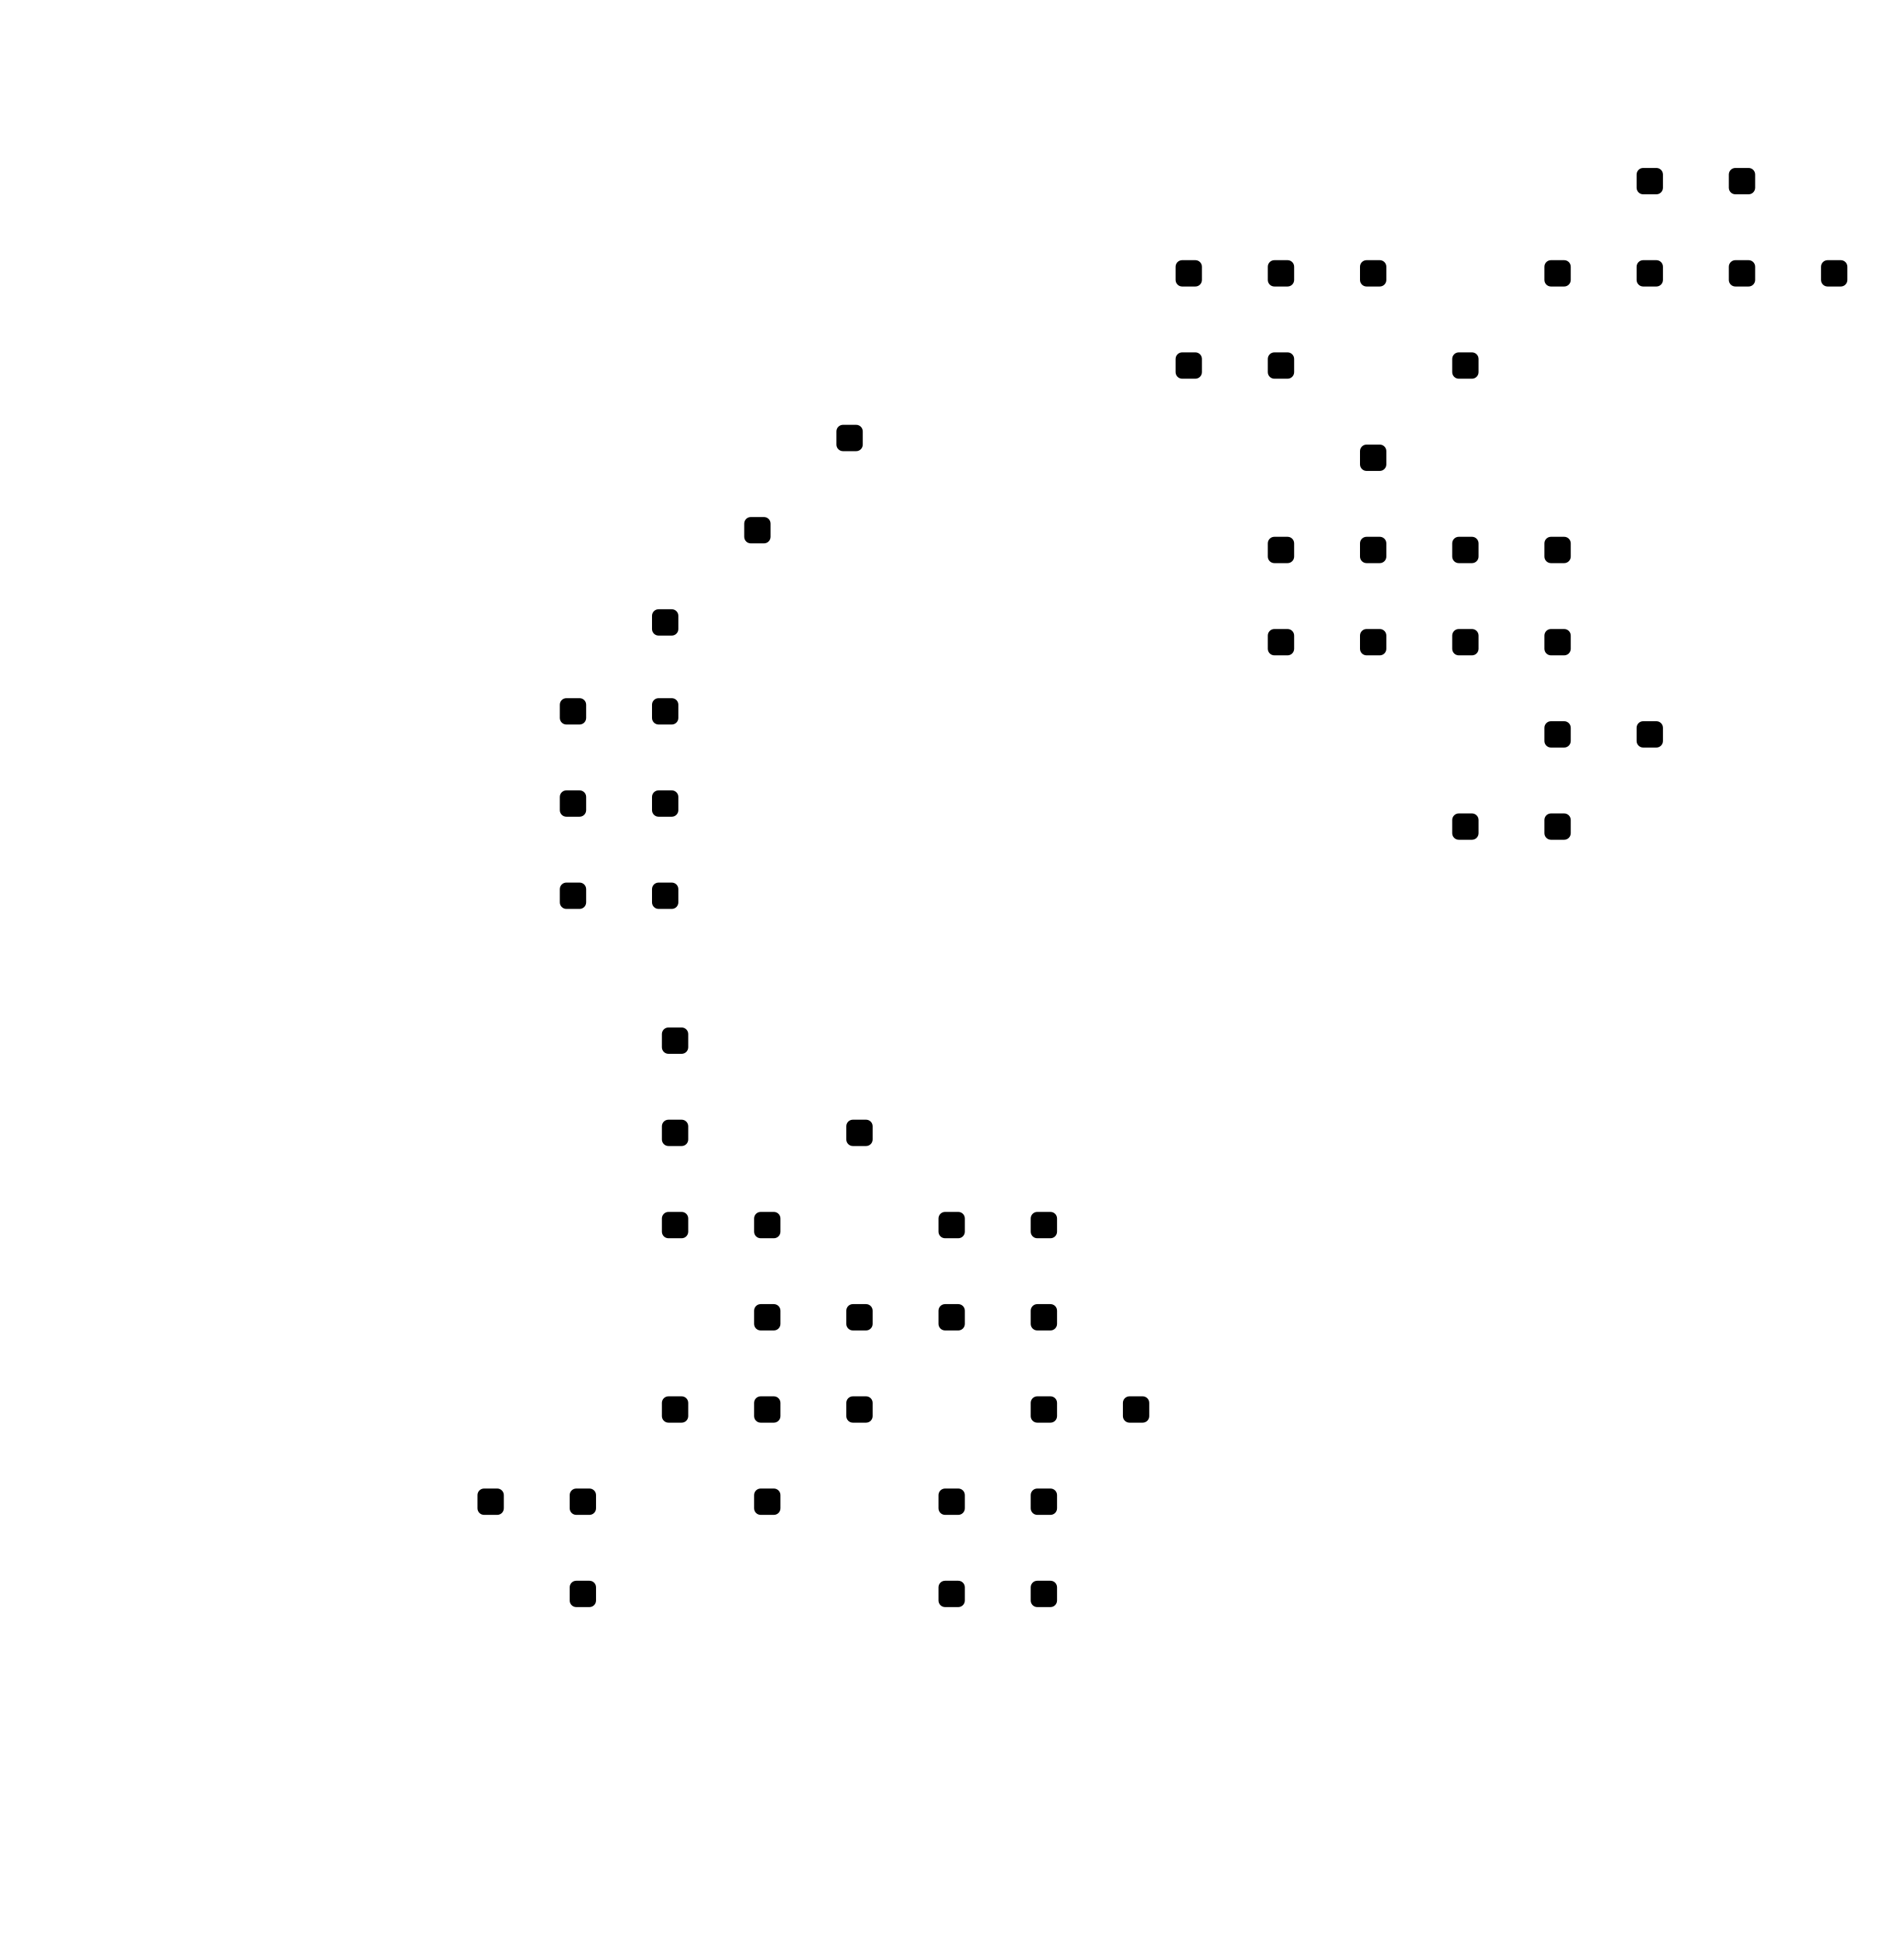
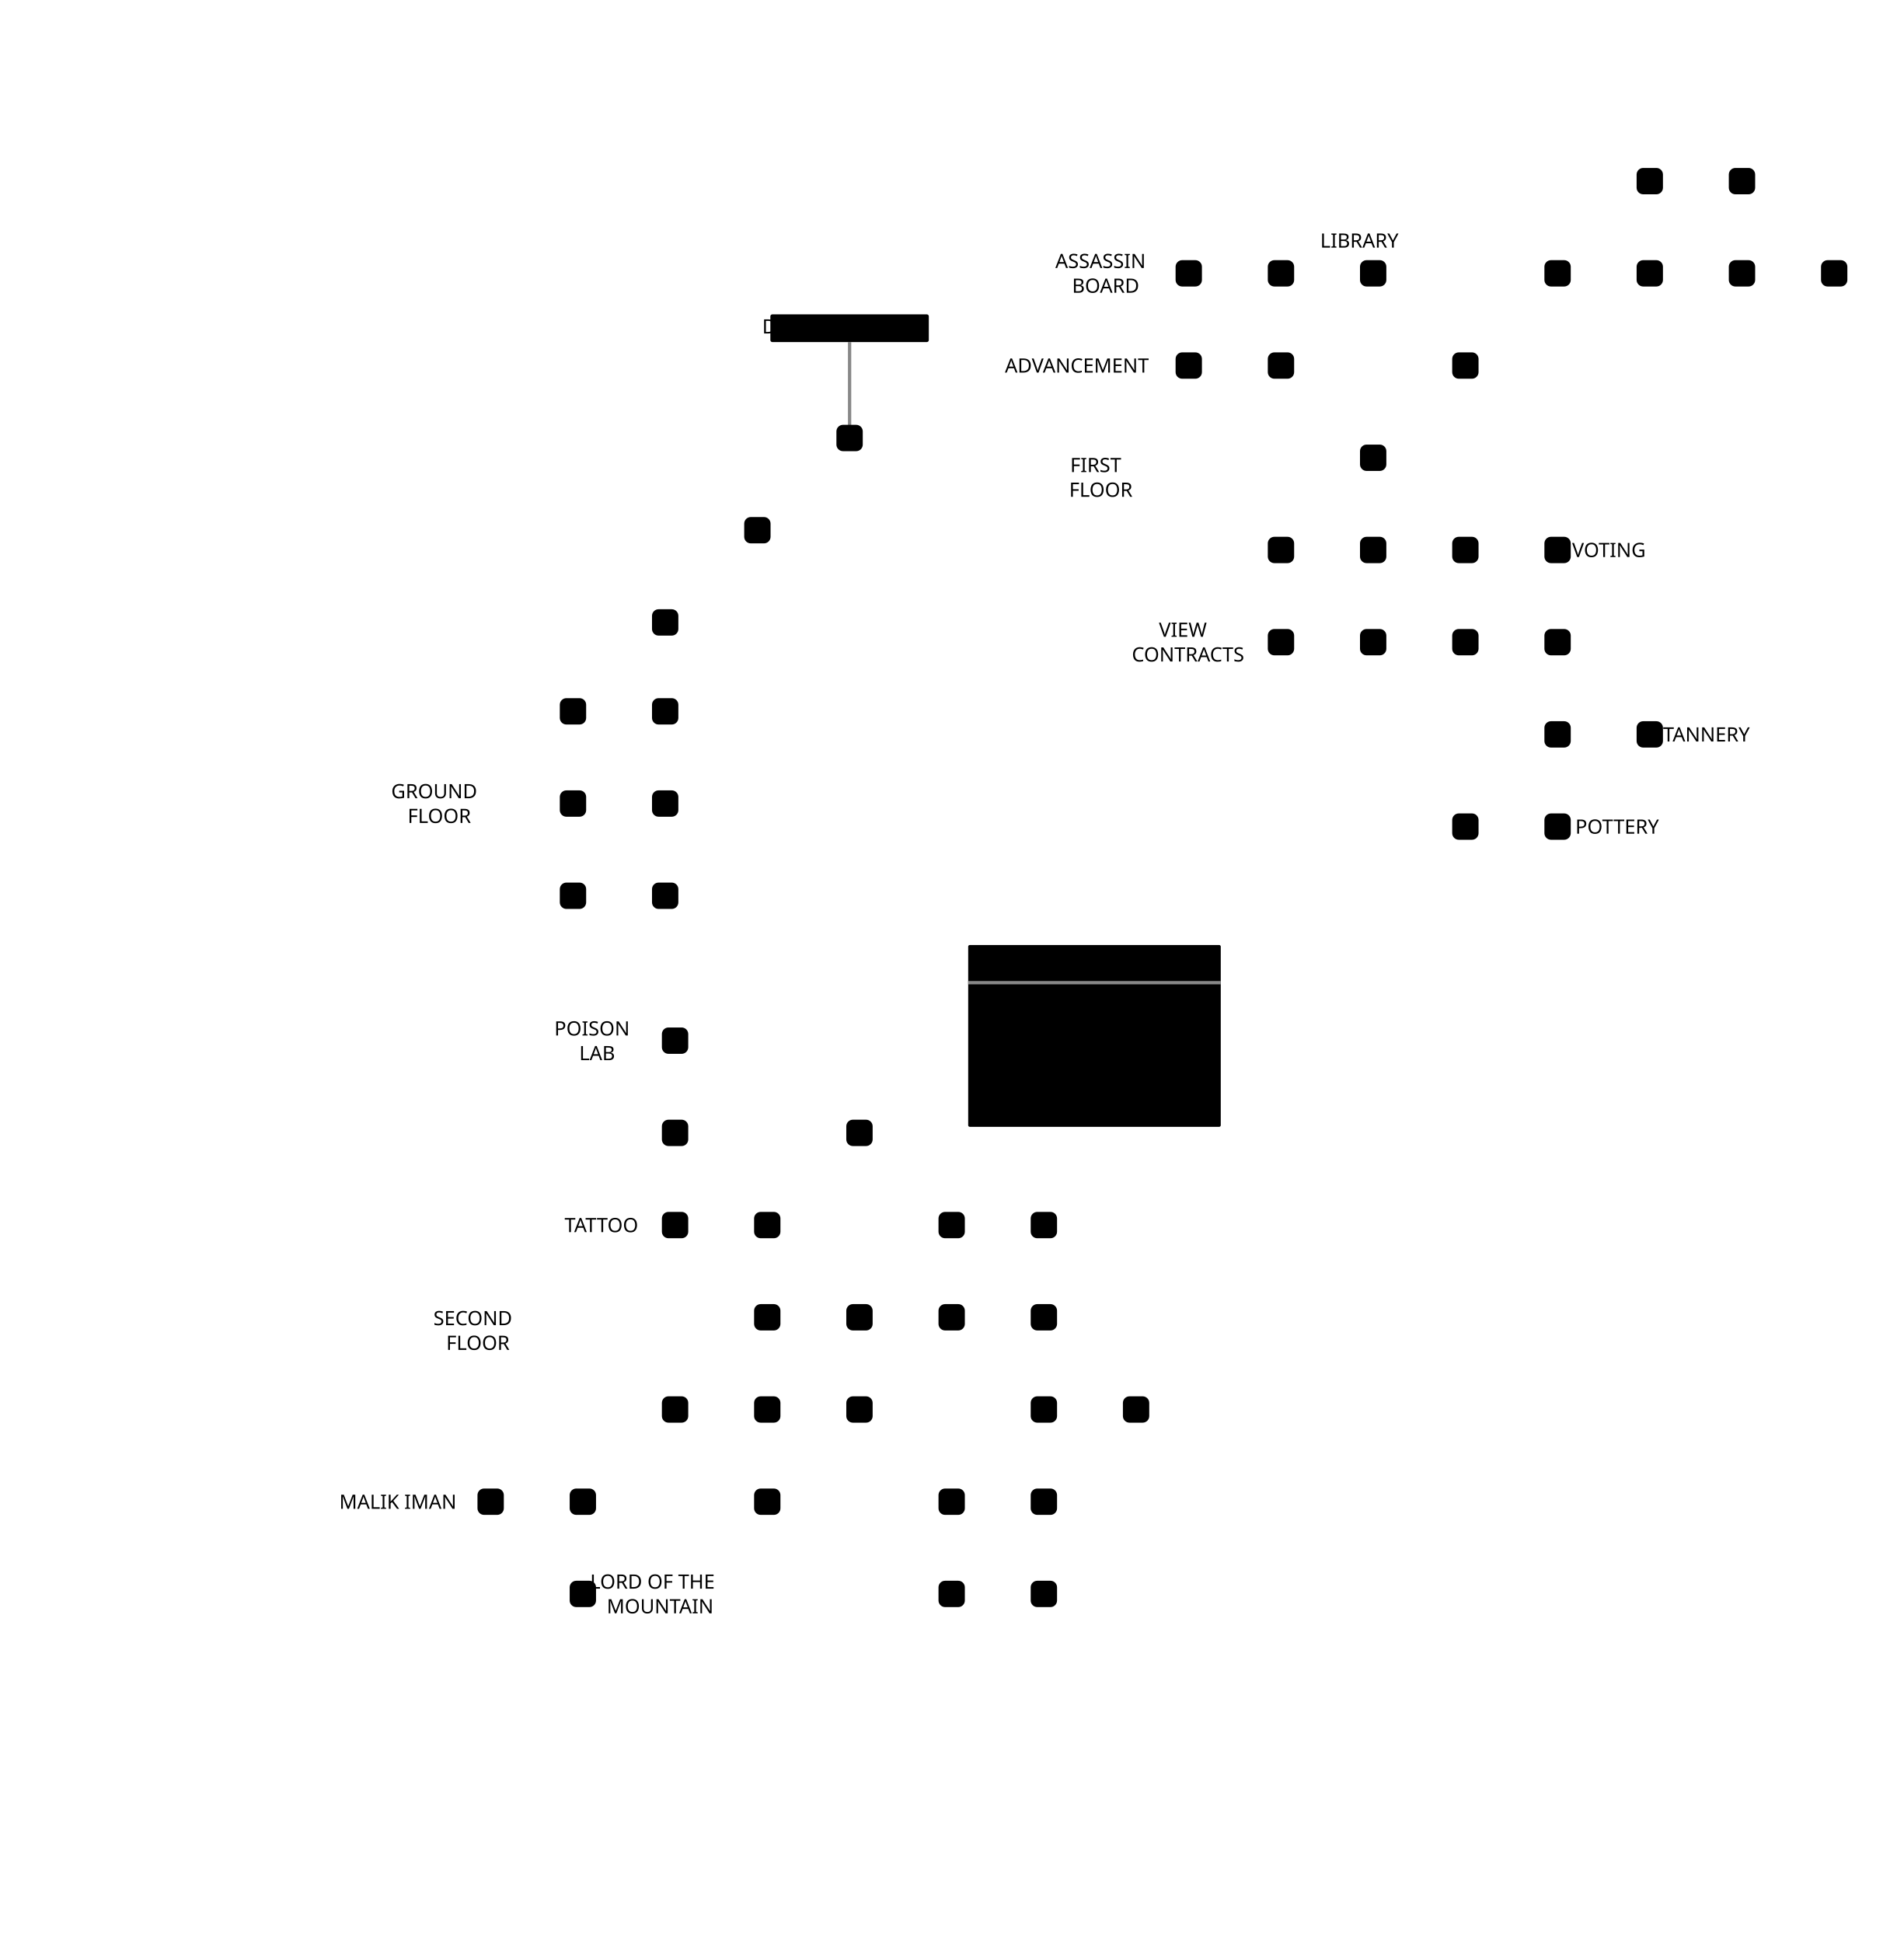
- <svg xmlns="http://www.w3.org/2000/svg" viewBox="0 0 578 590" class="map-svg" data-map-id="30">
-   <g id="layer-artwork" />
+ <svg xmlns="http://www.w3.org/2000/svg" viewBox="0 0 578 590" class="map-svg" data-map-id="30" version="1.1" id="svg4" xml:space="preserve">
+   <defs id="defs4" />
+   <style id="inkscape-font-fix">
+ text, .map-label, .map-label-muted, .map-label-accent,
+ .lib-table, .lib-gap-label, .lib-book-label,
+ .lib-row-num, .lib-book-list, .room-type-label {
+   font-family: "Noto Sans", sans-serif;
+ }
+ </style>
+   <g id="layer-artwork">
+     <rect id="rect39" width="76.7" height="55.197" x="294.015" y="286.964" ry="0.465" class="anno-box" style="stroke-width:1" />
+     <text xml:space="preserve" x="137.31" y="242.395" id="text35" class="map-label-muted" text-anchor="middle" font-size="6px" style="font-family:'Noto Sans', sans-serif">
+       <tspan x="137.31" y="242.395" style="font-style:normal;font-variant:normal;font-weight:normal;font-stretch:normal;font-family:NotoSans;-inkscape-font-specification:NotoSans" id="tspan35">GROUND</tspan>
+       <tspan x="137.31" y="249.895" style="font-style:normal;font-variant:normal;font-weight:normal;font-stretch:normal;font-family:NotoSans;-inkscape-font-specification:NotoSans" id="tspan36">FLOOR</tspan>
+     </text>
+     <text xml:space="preserve" x="149.03" y="402.395" id="text5" class="map-label-muted" text-anchor="middle" font-size="6px" style="font-family:'Noto Sans', sans-serif">
+       <tspan x="149.03" y="402.395" style="font-style:normal;font-variant:normal;font-weight:normal;font-stretch:normal;font-family:NotoSans;-inkscape-font-specification:NotoSans" id="tspan5">SECOND</tspan>
+       <tspan x="149.03" y="409.895" style="font-style:normal;font-variant:normal;font-weight:normal;font-stretch:normal;font-family:NotoSans;-inkscape-font-specification:NotoSans" id="tspan6">FLOOR</tspan>
+     </text>
+     <text xml:space="preserve" x="338.208" y="143.344" id="text8" class="map-label-muted" text-anchor="middle" font-size="6px" style="font-family:'Noto Sans', sans-serif">
+       <tspan x="338.208" y="143.344" style="font-style:normal;font-variant:normal;font-weight:normal;font-stretch:normal;font-family:NotoSans;-inkscape-font-specification:NotoSans" id="tspan7">FIRST</tspan>
+       <tspan x="338.208" y="150.844" style="font-style:normal;font-variant:normal;font-weight:normal;font-stretch:normal;font-family:NotoSans;-inkscape-font-specification:NotoSans" id="tspan8">FLOOR</tspan>
+     </text>
+     <rect id="rect24-7" width="48.118" height="8.404" x="233.941" y="95.46" ry="0.588" class="anno-box" style="stroke-width:1" />
+     <text xml:space="preserve" x="257.85" y="101.264" id="text23-8" class="map-label" text-anchor="middle" font-size="6px" style="font-family:'Noto Sans', sans-serif">
+       <tspan x="257.85" y="101.264" style="font-style:normal;font-variant:normal;font-weight:normal;font-stretch:normal;font-family:NotoSans;-inkscape-font-specification:NotoSans" id="tspan23-4">DJELIAN PLAINS</tspan>
+     </text>
+     <path d="M 258,103.864 V 133" id="path32" class="exit-ferry" fill="none" stroke="#888888" />
+     <text xml:space="preserve" x="364.672" y="193.362" id="text22" class="map-label" text-anchor="middle" font-size="6px" style="font-family:'Noto Sans', sans-serif">
+       <tspan x="364.672" y="193.362" style="font-style:normal;font-variant:normal;font-weight:normal;font-stretch:normal;font-family:NotoSans;-inkscape-font-specification:NotoSans" id="tspan22">VIEW</tspan>
+       <tspan x="364.672" y="200.862" style="font-style:normal;font-variant:normal;font-weight:normal;font-stretch:normal;font-family:NotoSans;-inkscape-font-specification:NotoSans" id="tspan9">CONTRACTS</tspan>
+     </text>
+     <text xml:space="preserve" x="330.927" y="113.142" id="text11" class="map-label" text-anchor="middle" font-size="6px" style="font-family:'Noto Sans', sans-serif">
+       <tspan x="330.927" y="113.142" style="font-style:normal;font-variant:normal;font-weight:normal;font-stretch:normal;font-family:NotoSans;-inkscape-font-specification:NotoSans" id="tspan11">ADVANCEMENT</tspan>
+     </text>
+     <text xml:space="preserve" x="339.662" y="81.392" id="text12" class="map-label" text-anchor="middle" font-size="6px" style="font-family:'Noto Sans', sans-serif">
+       <tspan x="339.662" y="81.392" style="font-style:normal;font-variant:normal;font-weight:normal;font-stretch:normal;font-family:NotoSans;-inkscape-font-specification:NotoSans" id="tspan12">ASSASSIN</tspan>
+       <tspan x="339.662" y="88.892" style="font-style:normal;font-variant:normal;font-weight:normal;font-stretch:normal;font-family:NotoSans;-inkscape-font-specification:NotoSans" id="tspan13">BOARD</tspan>
+     </text>
+     <text xml:space="preserve" x="416.709" y="75.192" id="text15" class="map-label" text-anchor="middle" font-size="6px" style="font-family:'Noto Sans', sans-serif">
+       <tspan x="416.709" y="75.192" style="font-style:normal;font-variant:normal;font-weight:normal;font-stretch:normal;font-family:NotoSans;-inkscape-font-specification:NotoSans" id="tspan15">LIBRARY</tspan>
+     </text>
+     <text xml:space="preserve" x="492.494" y="169.145" id="text16" class="map-label" text-anchor="middle" font-size="6px" style="font-family:'Noto Sans', sans-serif">
+       <tspan x="492.494" y="169.145" style="font-style:normal;font-variant:normal;font-weight:normal;font-stretch:normal;font-family:NotoSans;-inkscape-font-specification:NotoSans" id="tspan16">VOTING</tspan>
+     </text>
+     <text xml:space="preserve" x="522.089" y="225.151" id="text17" class="map-label" text-anchor="middle" font-size="6px" style="font-family:'Noto Sans', sans-serif">
+       <tspan x="522.089" y="225.151" style="font-style:normal;font-variant:normal;font-weight:normal;font-stretch:normal;font-family:NotoSans;-inkscape-font-specification:NotoSans" id="tspan17">TANNERY</tspan>
+     </text>
+     <text xml:space="preserve" x="494.986" y="253.145" id="text18" class="map-label" text-anchor="middle" font-size="6px" style="font-family:'Noto Sans', sans-serif">
+       <tspan x="494.986" y="253.145" style="font-style:normal;font-variant:normal;font-weight:normal;font-stretch:normal;font-family:NotoSans;-inkscape-font-specification:NotoSans" id="tspan18">POTTERY</tspan>
+     </text>
+     <text xml:space="preserve" x="185.24" y="314.425" id="text19" class="map-label" text-anchor="middle" font-size="6px" style="font-family:'Noto Sans', sans-serif">
+       <tspan x="185.24" y="314.425" style="font-style:normal;font-variant:normal;font-weight:normal;font-stretch:normal;font-family:NotoSans;-inkscape-font-specification:NotoSans" id="tspan19">POISON</tspan>
+       <tspan x="185.24" y="321.925" style="font-style:normal;font-variant:normal;font-weight:normal;font-stretch:normal;font-family:NotoSans;-inkscape-font-specification:NotoSans" id="tspan20">LAB</tspan>
+     </text>
+     <text xml:space="preserve" x="186.53" y="374.145" id="text23" class="map-label" text-anchor="middle" font-size="6px" style="font-family:'Noto Sans', sans-serif">
+       <tspan x="186.53" y="374.145" style="font-style:normal;font-variant:normal;font-weight:normal;font-stretch:normal;font-family:NotoSans;-inkscape-font-specification:NotoSans" id="tspan23">TATTOO</tspan>
+     </text>
+     <text xml:space="preserve" x="204.369" y="482.395" id="text28" class="map-label" text-anchor="middle" font-size="6px" style="font-family:'Noto Sans', sans-serif">
+       <tspan x="204.369" y="482.395" style="font-style:normal;font-variant:normal;font-weight:normal;font-stretch:normal;font-family:NotoSans;-inkscape-font-specification:NotoSans" id="tspan28">LORD OF THE </tspan>
+       <tspan x="204.369" y="489.895" style="font-style:normal;font-variant:normal;font-weight:normal;font-stretch:normal;font-family:NotoSans;-inkscape-font-specification:NotoSans" id="tspan29">MOUNTAIN</tspan>
+     </text>
+     <text xml:space="preserve" x="124.731" y="458.151" id="text31" class="map-label" text-anchor="middle" font-size="6px" style="font-family:'Noto Sans', sans-serif">
+       <tspan x="124.731" y="458.151" style="font-style:normal;font-variant:normal;font-weight:normal;font-stretch:normal;font-family:NotoSans;-inkscape-font-specification:NotoSans" id="tspan31">MALIK IMAN</tspan>
+     </text>
+     <text xml:space="preserve" x="332.476" y="294.94" id="text32" class="map-label" text-anchor="middle" font-size="6px" style="font-family:'Noto Sans', sans-serif">
+       <tspan x="332.476" y="294.94" style="font-style:normal;font-variant:normal;font-weight:normal;font-stretch:normal;font-family:NotoSans;-inkscape-font-specification:NotoSans" id="tspan32">TRAINING ROOMS</tspan>
+     </text>
+     <text xml:space="preserve" x="298.851" y="307.284" id="text33" class="map-label" text-anchor="left" font-size="6px" style="font-family:'Noto Sans', sans-serif">
+       <tspan x="298.851" y="307.284" style="font-style:normal;font-variant:normal;font-weight:normal;font-stretch:normal;font-family:NotoSans;-inkscape-font-specification:NotoSans" id="tspan33">1. EGG &amp; MELON TRICK</tspan>
+       <tspan x="298.851" y="314.784" style="font-style:normal;font-variant:normal;font-weight:normal;font-stretch:normal;font-family:NotoSans;-inkscape-font-specification:NotoSans" id="tspan34">2. WIND &amp; ROPE</tspan>
+       <tspan x="298.851" y="322.284" style="font-style:normal;font-variant:normal;font-weight:normal;font-stretch:normal;font-family:NotoSans;-inkscape-font-specification:NotoSans" id="tspan37">3. CASING</tspan>
+       <tspan x="298.851" y="329.784" style="font-style:normal;font-variant:normal;font-weight:normal;font-stretch:normal;font-family:NotoSans;-inkscape-font-specification:NotoSans" id="tspan38">4. SWORD &amp; DAGGER</tspan>
+       <tspan x="298.851" y="337.284" style="font-style:normal;font-variant:normal;font-weight:normal;font-stretch:normal;font-family:NotoSans;-inkscape-font-specification:NotoSans" id="tspan39">5. CAMEL RIDING</tspan>
+     </text>
+     <path d="m 294.015,298.395 h 76.7" id="path39" class="anno-rule" fill="none" stroke="#888888" />
+   </g>
  <g id="layer-exits">
    <line id="edge-cae6eb9b556284aada2249afcb7ffa1c21432074-fb323cf9d2228554ee3d10137e600cb2c3c3d6a9" class="exit" x1="258" y1="133" x2="230" y2="161" />
    <line id="edge-6cd74dd78a1a7bf36cc7b3f5a67b5ba1244e9742-fb323cf9d2228554ee3d10137e600cb2c3c3d6a9" class="exit" x1="202" y1="189" x2="230" y2="161" />
    <line id="edge-2fa992002228aa37682279bf5f605bb109d320aa-6cd74dd78a1a7bf36cc7b3f5a67b5ba1244e9742" class="exit" x1="202" y1="216" x2="202" y2="189" />
    <line id="edge-132873fa4975892574f3daf5b50ab657bb884563-2fa992002228aa37682279bf5f605bb109d320aa" class="exit" x1="174" y1="216" x2="202" y2="216" />
    <line id="edge-132873fa4975892574f3daf5b50ab657bb884563-6ed20923e814d3ec28c1f377b547e4ea6e434ae3" class="exit" x1="174" y1="216" x2="174" y2="244" />
    <line id="edge-6ed20923e814d3ec28c1f377b547e4ea6e434ae3-cafc662703a4e6afdbf93d50416cdbe8509a2cce" class="exit" x1="174" y1="244" x2="202" y2="272" />
    <line id="edge-6ed20923e814d3ec28c1f377b547e4ea6e434ae3-d287c45e572ae26344dc37c483acd9b7d803a255" class="exit" x1="174" y1="244" x2="174" y2="272" />
    <line id="edge-6ed20923e814d3ec28c1f377b547e4ea6e434ae3-d2e1821b050d182e4811c32760db07169fcc2ff4" class="exit" x1="174" y1="244" x2="202" y2="244" />
    null
    <line id="edge-cafc662703a4e6afdbf93d50416cdbe8509a2cce-d2e1821b050d182e4811c32760db07169fcc2ff4" class="exit" x1="202" y1="272" x2="202" y2="244" />
    <line id="edge-d287c45e572ae26344dc37c483acd9b7d803a255-d2e1821b050d182e4811c32760db07169fcc2ff4" class="exit" x1="174" y1="272" x2="202" y2="244" />
    <line id="edge-cafc662703a4e6afdbf93d50416cdbe8509a2cce-d287c45e572ae26344dc37c483acd9b7d803a255" class="exit" x1="202" y1="272" x2="174" y2="272" />
    <line id="edge-32c27a93dc9b5fdbca80c87a69b5cda3c15a3608-4fb9fa191fcee3c47158cda36183b4d846ed29f4" class="exit" x1="389" y1="195" x2="389" y2="167" />
    <line id="edge-4fb9fa191fcee3c47158cda36183b4d846ed29f4-b12505ab1ef83596cef62e5907782eb4d5e551de" class="exit" x1="389" y1="167" x2="417" y2="167" />
    <line id="edge-16d3f19f946f07805548a07c7b2730fe448e4860-b12505ab1ef83596cef62e5907782eb4d5e551de" class="exit" x1="445" y1="167" x2="417" y2="167" />
    <line id="edge-2ab9faca2a3945478405ac9a933928dcc7e5f63b-b12505ab1ef83596cef62e5907782eb4d5e551de" class="exit" x1="417" y1="139" x2="417" y2="167" />
    <line id="edge-2cb7fd29e8271e80bf28d5d4d9a51ddb4fce8b01-b12505ab1ef83596cef62e5907782eb4d5e551de" class="exit" x1="417" y1="195" x2="417" y2="167" />
    null
    <line id="edge-2cb7fd29e8271e80bf28d5d4d9a51ddb4fce8b01-389df22ff65e009690f6aac7702cd6cd0b630b28" class="exit" x1="417" y1="195" x2="445" y2="195" />
    <line id="edge-389df22ff65e009690f6aac7702cd6cd0b630b28-42bdf65d9e5de389c48c2833cef0f8920628dd5f" class="exit" x1="445" y1="195" x2="473" y2="195" />
    <line id="edge-1f892ff4e2b779d0436eef387e928b752baa3e64-42bdf65d9e5de389c48c2833cef0f8920628dd5f" class="exit" x1="473" y1="223" x2="473" y2="195" />
    <line id="edge-42bdf65d9e5de389c48c2833cef0f8920628dd5f-d1e85e8ad2078b4453c014254549b377e14f536e" class="exit" x1="473" y1="195" x2="473" y2="167" />
    <line id="edge-1eb7e0bf89cfbc4fb6ddf4c852078fd033503bfa-1f892ff4e2b779d0436eef387e928b752baa3e64" class="exit" x1="473" y1="251" x2="473" y2="223" />
    <line id="edge-1f892ff4e2b779d0436eef387e928b752baa3e64-4cb9be970c38a493157097f7e2e5c48885305d12" class="exit" x1="473" y1="223" x2="501" y2="223" />
    <line id="edge-1f892ff4e2b779d0436eef387e928b752baa3e64-c38bf004f6112660b491beb64f4a5e9e944b1aff" class="exit" x1="473" y1="223" x2="445" y2="251" />
    <line id="edge-2ab9faca2a3945478405ac9a933928dcc7e5f63b-c779eacce785c5cffd7b90357cd3e02d3dab4e65" class="exit" x1="417" y1="139" x2="445" y2="111" />
    <line id="edge-2ab9faca2a3945478405ac9a933928dcc7e5f63b-d0ee3f7634b1632ebe8722eb4ca7ee9f76c7a636" class="exit" x1="417" y1="139" x2="389" y2="111" />
    <line id="edge-3c426f34777ef3c08e02d16ced62b1882f3bb9b6-d0ee3f7634b1632ebe8722eb4ca7ee9f76c7a636" class="exit" x1="361" y1="111" x2="389" y2="111" />
    <line id="edge-5241876bf0d8c1f5632fc79d716782672d2b0b6b-d0ee3f7634b1632ebe8722eb4ca7ee9f76c7a636" class="exit" x1="389" y1="83" x2="389" y2="111" />
    <line id="edge-096cdfe7b5dade966a9f3460204e3ad401f67763-5241876bf0d8c1f5632fc79d716782672d2b0b6b" class="exit" x1="417" y1="83" x2="389" y2="83" />
    <line id="edge-5241876bf0d8c1f5632fc79d716782672d2b0b6b-9f9eca3fdd40b2cc97b4b3d8c2b7b915213a587e" class="exit" x1="389" y1="83" x2="361" y2="83" />
    <line id="edge-58e3596c6937f9509a14e1e988aee19470b77e98-c779eacce785c5cffd7b90357cd3e02d3dab4e65" class="exit" x1="473" y1="83" x2="445" y2="111" />
    <line id="edge-58e3596c6937f9509a14e1e988aee19470b77e98-809a718195c02dc5d8c3f4fee41d938d84a212d1" class="exit" x1="473" y1="83" x2="501" y2="83" />
    <line id="edge-809a718195c02dc5d8c3f4fee41d938d84a212d1-c94b403390f802c2c44064f52dfc1b587d324c40" class="exit" x1="501" y1="83" x2="529" y2="83" />
    <line id="edge-809a718195c02dc5d8c3f4fee41d938d84a212d1-ed3d101ed3aa6ca385a1f25c35bb4dcc487a3455" class="exit" x1="501" y1="83" x2="501" y2="55" />
    <line id="edge-a613d346a670073f454837578ad8f5cee9fd8f01-ed3d101ed3aa6ca385a1f25c35bb4dcc487a3455" class="exit" x1="529" y1="55" x2="501" y2="55" />
    <line id="edge-975f54c7822aea28545f4c1a58be5baf53fd084d-c94b403390f802c2c44064f52dfc1b587d324c40" class="exit" x1="557" y1="83" x2="529" y2="83" />
    <line id="edge-0f4875e6fd8b26d56d55cf7d7183566de2206ac2-7ab71833c2d39fa66640fe7370d6776f6a041bb2" class="exit" x1="233" y1="400" x2="233" y2="428" />
    <line id="edge-1963ed8573fae0064bbf6e81d62f26fe75b79a57-7ab71833c2d39fa66640fe7370d6776f6a041bb2" class="exit" x1="261" y1="428" x2="233" y2="428" />
    <line id="edge-3c7cc39b7aab12f2bbf3d3449a0124f33f755396-7ab71833c2d39fa66640fe7370d6776f6a041bb2" class="exit" x1="233" y1="456" x2="233" y2="428" />
    <line id="edge-3e3fd6299717e9fad9bec1b61cb62db1127db9a1-7ab71833c2d39fa66640fe7370d6776f6a041bb2" class="exit" x1="205" y1="428" x2="233" y2="428" />
    <line id="edge-3e3fd6299717e9fad9bec1b61cb62db1127db9a1-6174cd9f1b5d1a35f89c767a4e84aba3d0d6015f" class="exit" x1="205" y1="428" x2="177" y2="456" />
    <line id="edge-3408fc5b1da2c621b57dec5e8d4c144f91bb3989-6174cd9f1b5d1a35f89c767a4e84aba3d0d6015f" class="exit" x1="149" y1="456" x2="177" y2="456" />
    <line id="edge-6174cd9f1b5d1a35f89c767a4e84aba3d0d6015f-9b2cf4ec7a7b2acd976893c405e113756f67a7ae" class="exit" x1="177" y1="456" x2="177" y2="484" />
    <line id="edge-0f4875e6fd8b26d56d55cf7d7183566de2206ac2-34e6720b711f58b60350fe8fc08e4cd7dcca1497" class="exit" x1="233" y1="400" x2="233" y2="372" />
    <line id="edge-28b9161330fffac41a1ab6515295342307422317-34e6720b711f58b60350fe8fc08e4cd7dcca1497" class="exit" x1="261" y1="344" x2="233" y2="372" />
    <line id="edge-2ddaa465d93aec638e8bb36e616ebbf7b7bba0d1-34e6720b711f58b60350fe8fc08e4cd7dcca1497" class="exit" x1="205" y1="344" x2="233" y2="372" />
    <line id="edge-34e6720b711f58b60350fe8fc08e4cd7dcca1497-9662e8ed60c4e8d1a93a66fc6a753854537901be" class="exit" x1="233" y1="372" x2="205" y2="372" />
    <line id="edge-2ddaa465d93aec638e8bb36e616ebbf7b7bba0d1-c1f0e905818619f018776eb02983c7ede489d196" class="exit" x1="205" y1="344" x2="205" y2="316" />
    <line id="edge-0a2f65042684d6532b191c2d7bcb9425b8cdc8ca-1963ed8573fae0064bbf6e81d62f26fe75b79a57" class="exit" x1="261" y1="400" x2="261" y2="428" />
    <line id="edge-1963ed8573fae0064bbf6e81d62f26fe75b79a57-53f0766c505efa93a87a671b74b154ca9935531d" class="exit" x1="261" y1="428" x2="289" y2="400" />
    <line id="edge-36098b13cfe79eb18cf2102406aeaf749c3dd748-53f0766c505efa93a87a671b74b154ca9935531d" class="exit" x1="289" y1="372" x2="289" y2="400" />
    <line id="edge-53f0766c505efa93a87a671b74b154ca9935531d-97cc8c39c2edc9d30f4403750ed35947e64a22a3" class="exit" x1="289" y1="400" x2="317" y2="400" />
    <line id="edge-97cc8c39c2edc9d30f4403750ed35947e64a22a3-eb72ff61597e3d245bfced71cdd4f4d82d5571cf" class="exit" x1="317" y1="400" x2="317" y2="428" />
    <line id="edge-97cc8c39c2edc9d30f4403750ed35947e64a22a3-fa83e8de822f330c6e638cc22b33020062fd6b40" class="exit" x1="317" y1="400" x2="317" y2="372" />
    <line id="edge-5749f1dd4ec58ed03791ca62aa8e2e96caae8486-eb72ff61597e3d245bfced71cdd4f4d82d5571cf" class="exit" x1="345" y1="428" x2="317" y2="428" />
    <line id="edge-aa157bb30b2f189e64225ef7647413614cec9b79-eb72ff61597e3d245bfced71cdd4f4d82d5571cf" class="exit" x1="317" y1="456" x2="317" y2="428" />
    <line id="edge-873b85d07b34088e7d63b5542885d92fe4175650-aa157bb30b2f189e64225ef7647413614cec9b79" class="exit" x1="317" y1="484" x2="317" y2="456" />
    <line id="edge-aa157bb30b2f189e64225ef7647413614cec9b79-e0294ac963f7e58c779cd9c41efb1f6e942b2459" class="exit" x1="317" y1="456" x2="289" y2="456" />
    <line id="edge-873b85d07b34088e7d63b5542885d92fe4175650-eb210c70f90aac64ca90066a2fcee626c7278fdb" class="exit" x1="317" y1="484" x2="289" y2="484" />
    <line id="edge-e0294ac963f7e58c779cd9c41efb1f6e942b2459-eb210c70f90aac64ca90066a2fcee626c7278fdb" class="exit" x1="289" y1="456" x2="289" y2="484" />
  </g>
  <g id="layer-rooms">
    <rect id="room-cae6eb9b556284aada2249afcb7ffa1c21432074" class="room indoor" data-label="tunnel" x="254" y="129" width="8" height="8" rx="2" />
    <rect id="room-fb323cf9d2228554ee3d10137e600cb2c3c3d6a9" class="room indoor" data-label="tunnel" x="226" y="157" width="8" height="8" rx="2" />
    <rect id="room-6cd74dd78a1a7bf36cc7b3f5a67b5ba1244e9742" class="room indoor" data-label="tunnel" x="198" y="185" width="8" height="8" rx="2" />
    <rect id="room-2fa992002228aa37682279bf5f605bb109d320aa" class="room indoor" data-label="tunnel" x="198" y="212" width="8" height="8" rx="2" />
    <rect id="room-132873fa4975892574f3daf5b50ab657bb884563" class="room indoor" data-label="tunnel" x="170" y="212" width="8" height="8" rx="2" />
    <rect id="room-6ed20923e814d3ec28c1f377b547e4ea6e434ae3" class="room indoor" data-label="cave" x="170" y="240" width="8" height="8" rx="2" />
    <rect id="room-d2e1821b050d182e4811c32760db07169fcc2ff4" class="room indoor" data-label="cave" x="198" y="240" width="8" height="8" rx="2" />
    <polygon class="stair-symbol" points="202,241 199.5,246 204.5,246" />
    <rect id="room-cafc662703a4e6afdbf93d50416cdbe8509a2cce" class="room indoor" data-label="cave" x="198" y="268" width="8" height="8" rx="2" />
    <rect id="room-d287c45e572ae26344dc37c483acd9b7d803a255" class="room indoor" data-label="cave" x="170" y="268" width="8" height="8" rx="2" />
    <rect id="room-4fb9fa191fcee3c47158cda36183b4d846ed29f4" class="room indoor" data-label="tunnel" x="385" y="163" width="8" height="8" rx="2" />
    <rect id="room-b12505ab1ef83596cef62e5907782eb4d5e551de" class="room indoor" data-label="stairwell" x="413" y="163" width="8" height="8" rx="2" />
    <polygon class="stair-symbol" points="417,164 419.5,167 417,170 414.5,167" />
    <rect id="room-32c27a93dc9b5fdbca80c87a69b5cda3c15a3608" class="room indoor" data-label="Inhumation Office" x="385" y="191" width="8" height="8" rx="2" />
    <rect id="room-16d3f19f946f07805548a07c7b2730fe448e4860" class="room indoor" data-label="large room" x="441" y="163" width="8" height="8" rx="2" />
    <rect id="room-2cb7fd29e8271e80bf28d5d4d9a51ddb4fce8b01" class="room indoor" data-label="tunnel" x="413" y="191" width="8" height="8" rx="2" />
    <rect id="room-389df22ff65e009690f6aac7702cd6cd0b630b28" class="room indoor" data-label="tunnel" x="441" y="191" width="8" height="8" rx="2" />
    <rect id="room-42bdf65d9e5de389c48c2833cef0f8920628dd5f" class="room indoor" data-label="tunnel" x="469" y="191" width="8" height="8" rx="2" />
    <rect id="room-d1e85e8ad2078b4453c014254549b377e14f536e" class="room indoor" data-label="Hashishim Voting Room" x="469" y="163" width="8" height="8" rx="2" />
    <rect id="room-1f892ff4e2b779d0436eef387e928b752baa3e64" class="room indoor" data-label="tunnel" x="469" y="219" width="8" height="8" rx="2" />
    <rect id="room-4cb9be970c38a493157097f7e2e5c48885305d12" class="room indoor" data-label="leatherworking room" x="497" y="219" width="8" height="8" rx="2" />
    <rect id="room-c38bf004f6112660b491beb64f4a5e9e944b1aff" class="room indoor" data-label="forge" x="441" y="247" width="8" height="8" rx="2" />
    <rect id="room-2ab9faca2a3945478405ac9a933928dcc7e5f63b" class="room indoor" data-label="tunnel" x="413" y="135" width="8" height="8" rx="2" />
    <rect id="room-d0ee3f7634b1632ebe8722eb4ca7ee9f76c7a636" class="room indoor" data-label="tunnel" x="385" y="107" width="8" height="8" rx="2" />
    <rect id="room-3c426f34777ef3c08e02d16ced62b1882f3bb9b6" class="room indoor" data-label="small room" x="357" y="107" width="8" height="8" rx="2" />
    <rect id="room-5241876bf0d8c1f5632fc79d716782672d2b0b6b" class="room indoor" data-label="tunnel" x="385" y="79" width="8" height="8" rx="2" />
    <rect id="room-9f9eca3fdd40b2cc97b4b3d8c2b7b915213a587e" class="room indoor" data-label="noticeboard room" x="357" y="79" width="8" height="8" rx="2" />
    <rect id="room-096cdfe7b5dade966a9f3460204e3ad401f67763" class="room indoor" data-label="library" x="413" y="79" width="8" height="8" rx="2" />
    <rect id="room-c779eacce785c5cffd7b90357cd3e02d3dab4e65" class="room indoor" data-label="tunnel" x="441" y="107" width="8" height="8" rx="2" />
    <rect id="room-58e3596c6937f9509a14e1e988aee19470b77e98" class="room indoor" data-label="tunnel" x="469" y="79" width="8" height="8" rx="2" />
    <rect id="room-809a718195c02dc5d8c3f4fee41d938d84a212d1" class="room indoor" data-label="tunnel" x="497" y="79" width="8" height="8" rx="2" />
    <rect id="room-ed3d101ed3aa6ca385a1f25c35bb4dcc487a3455" class="room indoor room-clothes" data-label="clothes shop" x="497" y="51" width="8" height="8" rx="2" />
    <text class="room-type-label" font-size="4.5" x="501" y="55" text-anchor="middle" dominant-baseline="central">C</text>
    <rect id="room-a613d346a670073f454837578ad8f5cee9fd8f01" class="room indoor room-shop" data-label="tiny room" x="525" y="51" width="8" height="8" rx="2" />
    <text class="room-type-label" font-size="4.5" x="529" y="55" text-anchor="middle" dominant-baseline="central">S</text>
    <rect id="room-c94b403390f802c2c44064f52dfc1b587d324c40" class="room indoor room-clothes" data-label="equipment shop" x="525" y="79" width="8" height="8" rx="2" />
    <text class="room-type-label" font-size="4.5" x="529" y="83" text-anchor="middle" dominant-baseline="central">C</text>
    <rect id="room-975f54c7822aea28545f4c1a58be5baf53fd084d" class="room indoor" data-label="tiny alcove" x="553" y="79" width="8" height="8" rx="2" />
    <rect id="room-7ab71833c2d39fa66640fe7370d6776f6a041bb2" class="room indoor" data-label="stairwell" x="229" y="424" width="8" height="8" rx="2" />
    <polygon class="stair-symbol" points="233,431 230.5,426 235.5,426" />
    <rect id="room-3c7cc39b7aab12f2bbf3d3449a0124f33f755396" class="room indoor" data-label="boardroom" x="229" y="452" width="8" height="8" rx="2" />
    <rect id="room-3e3fd6299717e9fad9bec1b61cb62db1127db9a1" class="room indoor" data-label="tunnel" x="201" y="424" width="8" height="8" rx="2" />
    <rect id="room-6174cd9f1b5d1a35f89c767a4e84aba3d0d6015f" class="room indoor" data-label="tunnel" x="173" y="452" width="8" height="8" rx="2" />
    <rect id="room-9b2cf4ec7a7b2acd976893c405e113756f67a7ae" class="room indoor" data-label="Office of the Lord of the Mountain" x="173" y="480" width="8" height="8" rx="2" />
    <rect id="room-3408fc5b1da2c621b57dec5e8d4c144f91bb3989" class="room indoor" data-label="Office of the Malik Iman" x="145" y="452" width="8" height="8" rx="2" />
    <rect id="room-0f4875e6fd8b26d56d55cf7d7183566de2206ac2" class="room indoor" data-label="tunnel" x="229" y="396" width="8" height="8" rx="2" />
    <rect id="room-34e6720b711f58b60350fe8fc08e4cd7dcca1497" class="room indoor" data-label="tunnel" x="229" y="368" width="8" height="8" rx="2" />
    <rect id="room-28b9161330fffac41a1ab6515295342307422317" class="room indoor" data-label="dimly-lit training room" x="257" y="340" width="8" height="8" rx="2" />
    <rect id="room-9662e8ed60c4e8d1a93a66fc6a753854537901be" class="room indoor" data-label="tattoo room" x="201" y="368" width="8" height="8" rx="2" />
    <rect id="room-2ddaa465d93aec638e8bb36e616ebbf7b7bba0d1" class="room indoor" data-label="tunnel" x="201" y="340" width="8" height="8" rx="2" />
    <rect id="room-c1f0e905818619f018776eb02983c7ede489d196" class="room indoor" data-label="hashishim laboratory" x="201" y="312" width="8" height="8" rx="2" />
    <rect id="room-1963ed8573fae0064bbf6e81d62f26fe75b79a57" class="room indoor" data-label="tunnel" x="257" y="424" width="8" height="8" rx="2" />
-     <rect id="room-0a2f65042684d6532b191c2d7bcb9425b8cdc8ca" class="room indoor" data-label="kitchen and dining room" x="257" y="396" width="8" height="8" rx="2" />
+     <rect id="room-0a2f65042684d6532b191c2d7bcb9425b8cdc8ca" class="room indoor room-food" data-label="kitchen and dining room" x="257" y="396" width="8" height="8" rx="2" />
+     <text class="room-type-label" font-size="4.5" x="261" y="400" text-anchor="middle" dominant-baseline="central">F</text>
    <rect id="room-53f0766c505efa93a87a671b74b154ca9935531d" class="room indoor" data-label="tunnel" x="285" y="396" width="8" height="8" rx="2" />
    <rect id="room-36098b13cfe79eb18cf2102406aeaf749c3dd748" class="room indoor" data-label="training room" x="285" y="368" width="8" height="8" rx="2" />
    <rect id="room-97cc8c39c2edc9d30f4403750ed35947e64a22a3" class="room indoor" data-label="tunnel" x="313" y="396" width="8" height="8" rx="2" />
    <rect id="room-fa83e8de822f330c6e638cc22b33020062fd6b40" class="room indoor" data-label="casing training room" x="313" y="368" width="8" height="8" rx="2" />
    <rect id="room-eb72ff61597e3d245bfced71cdd4f4d82d5571cf" class="room indoor" data-label="tunnel" x="313" y="424" width="8" height="8" rx="2" />
    <rect id="room-5749f1dd4ec58ed03791ca62aa8e2e96caae8486" class="room indoor" data-label="training room" x="341" y="424" width="8" height="8" rx="2" />
    <rect id="room-aa157bb30b2f189e64225ef7647413614cec9b79" class="room indoor" data-label="sandy room" x="313" y="452" width="8" height="8" rx="2" />
    <rect id="room-873b85d07b34088e7d63b5542885d92fe4175650" class="room indoor" data-label="sandy room" x="313" y="480" width="8" height="8" rx="2" />
    <rect id="room-eb210c70f90aac64ca90066a2fcee626c7278fdb" class="room indoor" data-label="sandy room" x="285" y="480" width="8" height="8" rx="2" />
    <rect id="room-e0294ac963f7e58c779cd9c41efb1f6e942b2459" class="room indoor" data-label="sandy room" x="285" y="452" width="8" height="8" rx="2" />
    <rect id="room-1eb7e0bf89cfbc4fb6ddf4c852078fd033503bfa" class="room indoor" data-label="pottery room" x="469" y="247" width="8" height="8" rx="2" />
  </g>
-   <g id="layer-room-labels" />
+   <g id="layer-room-labels">
+     <text xml:space="preserve" x="260.112" y="345.428" id="text3-3" class="map-label" font-size="4px" text-align="center" style="font-family:'Noto Sans', sans-serif">
+       <tspan id="tspan3" x="260.112" y="345.428">1</tspan>
+     </text>
+     <text xml:space="preserve" x="287.864" y="373.448" id="text24" class="map-label" font-size="4px" text-align="center" style="font-family:'Noto Sans', sans-serif">
+       <tspan id="tspan24" x="287.864" y="373.448">2</tspan>
+     </text>
+     <text xml:space="preserve" x="315.88" y="373.428" id="text25" class="map-label" font-size="4px" text-align="center" style="font-family:'Noto Sans', sans-serif">
+       <tspan id="tspan25" x="315.88" y="373.428">3</tspan>
+     </text>
+     <text xml:space="preserve" x="343.854" y="429.436" id="text26" class="map-label" font-size="4px" text-align="center" style="font-family:'Noto Sans', sans-serif">
+       <tspan id="tspan26" x="343.854" y="429.436">4</tspan>
+     </text>
+     <text xml:space="preserve" x="315.844" y="457.408" id="text27" class="map-label" font-size="4px" text-align="center" style="font-family:'Noto Sans', sans-serif">
+       <tspan id="tspan27" x="315.844" y="457.408">5</tspan>
+     </text>
+   </g>
  <g id="layer-labels" />
</svg>
